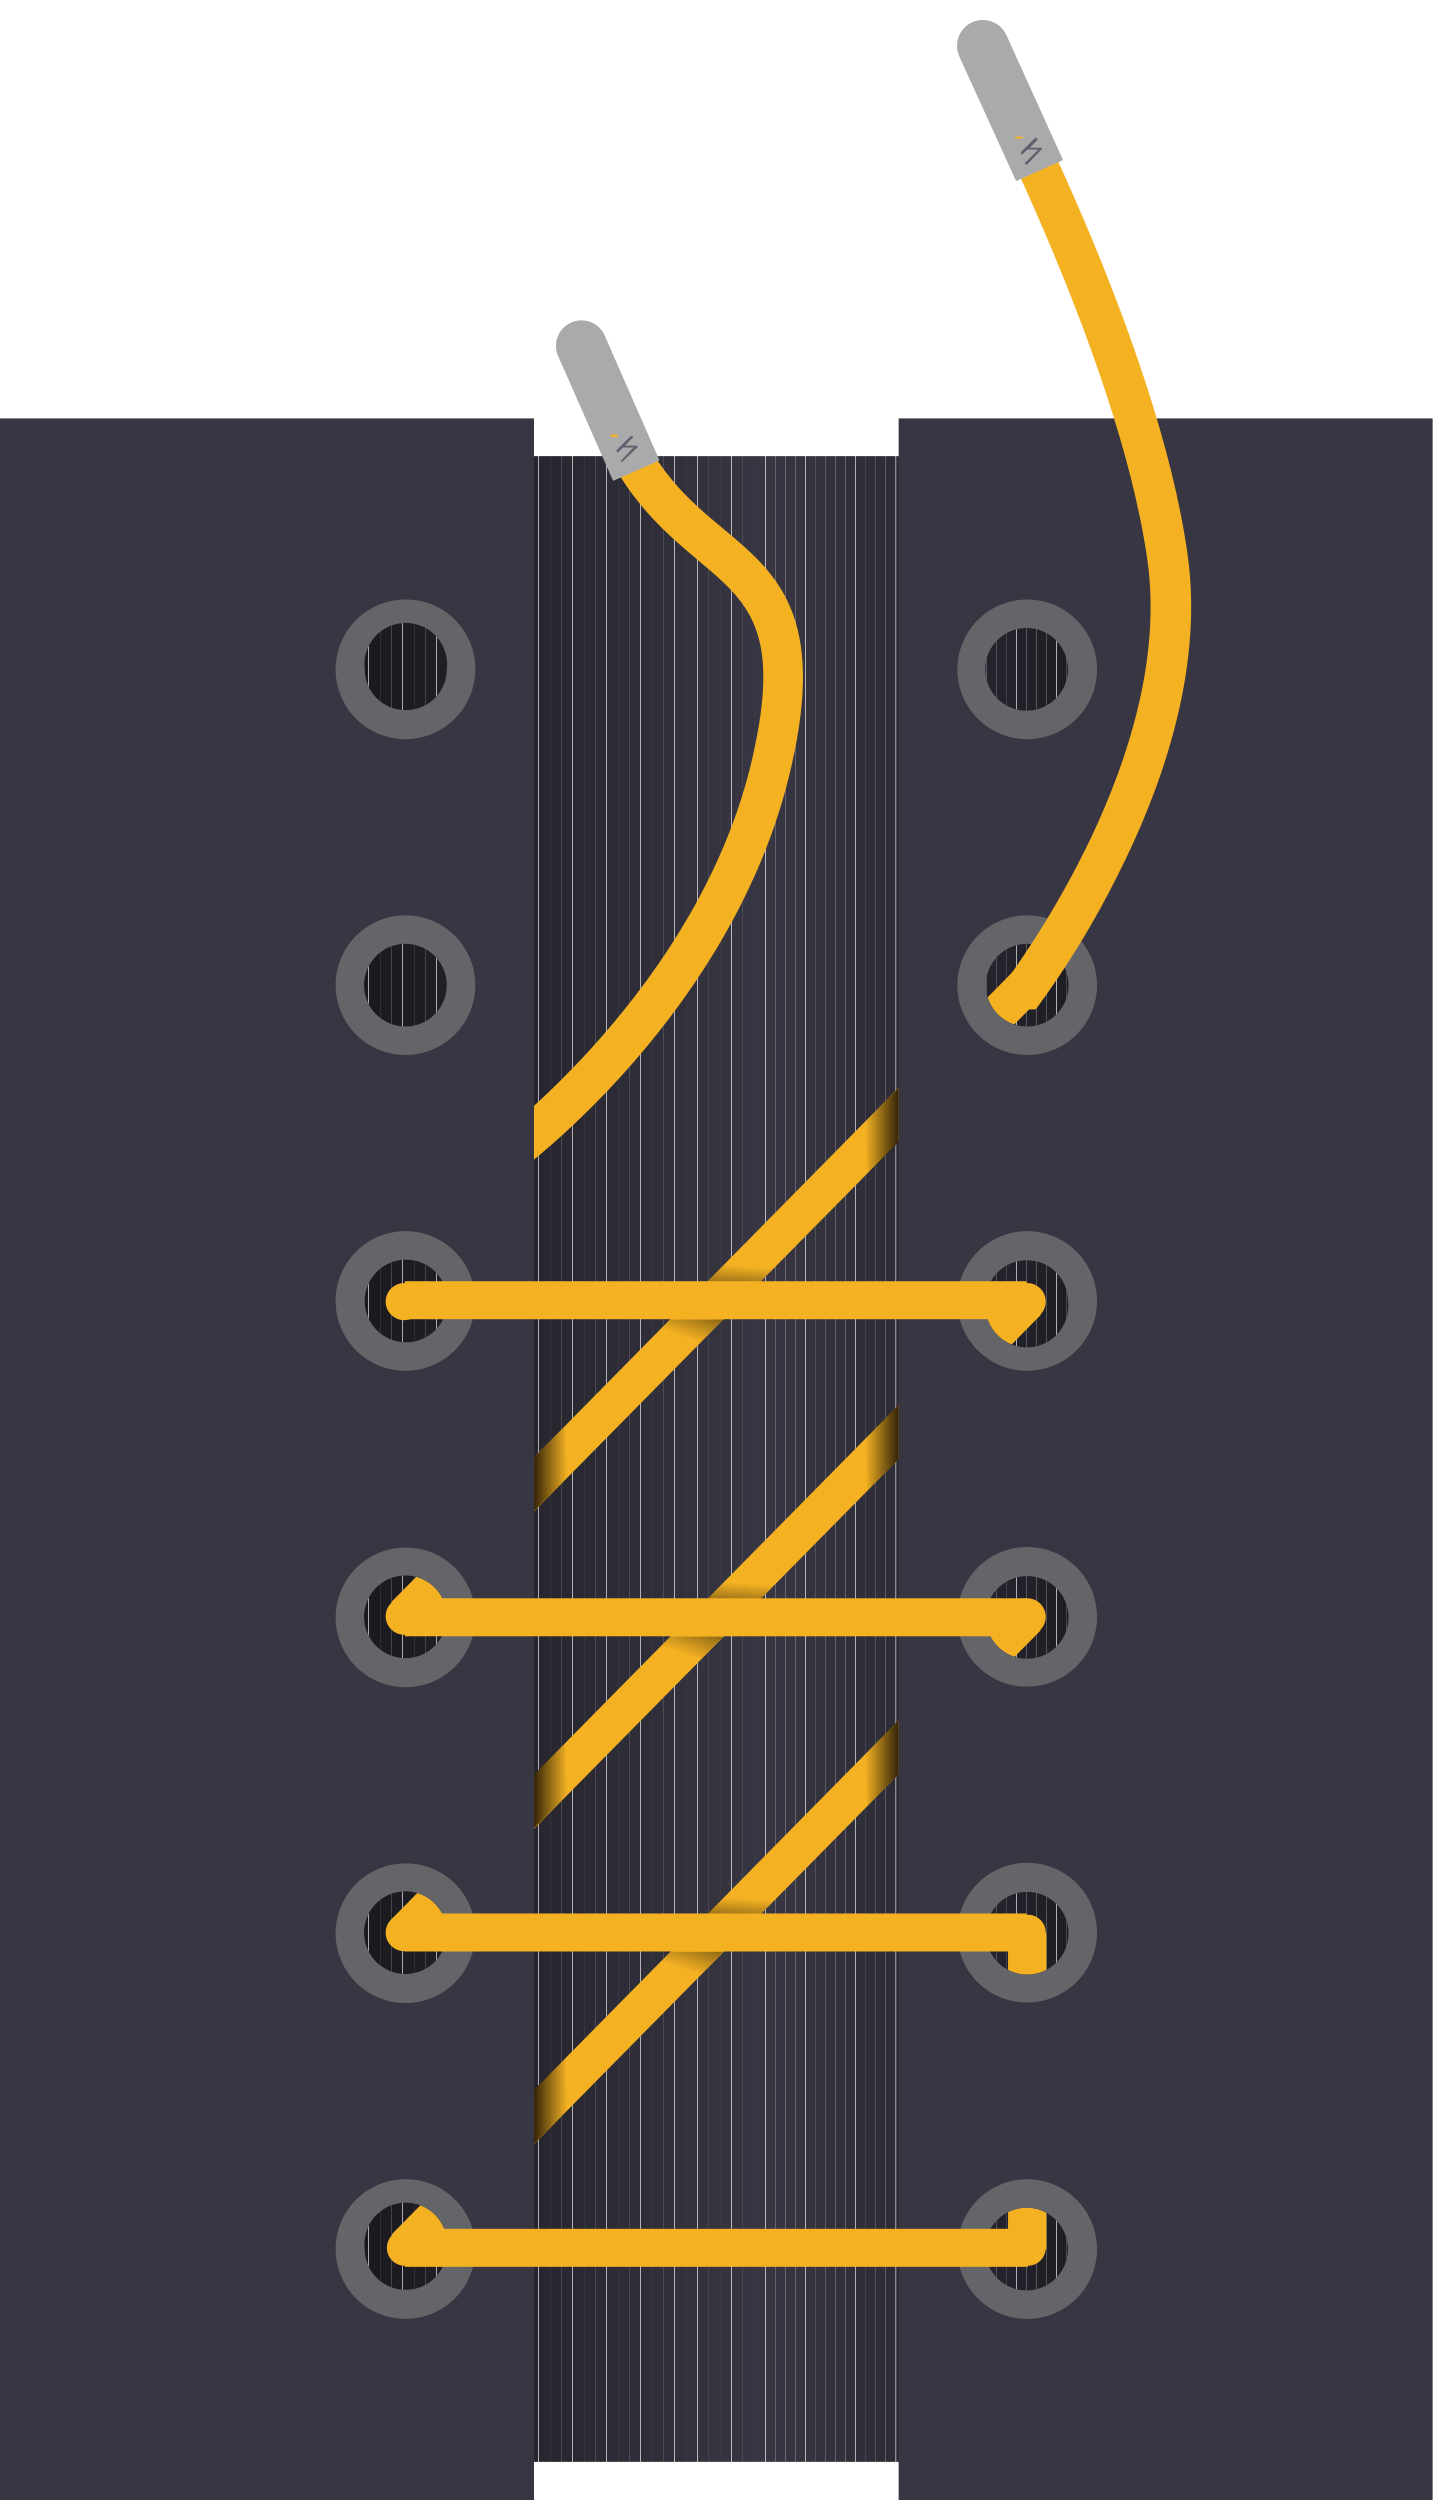
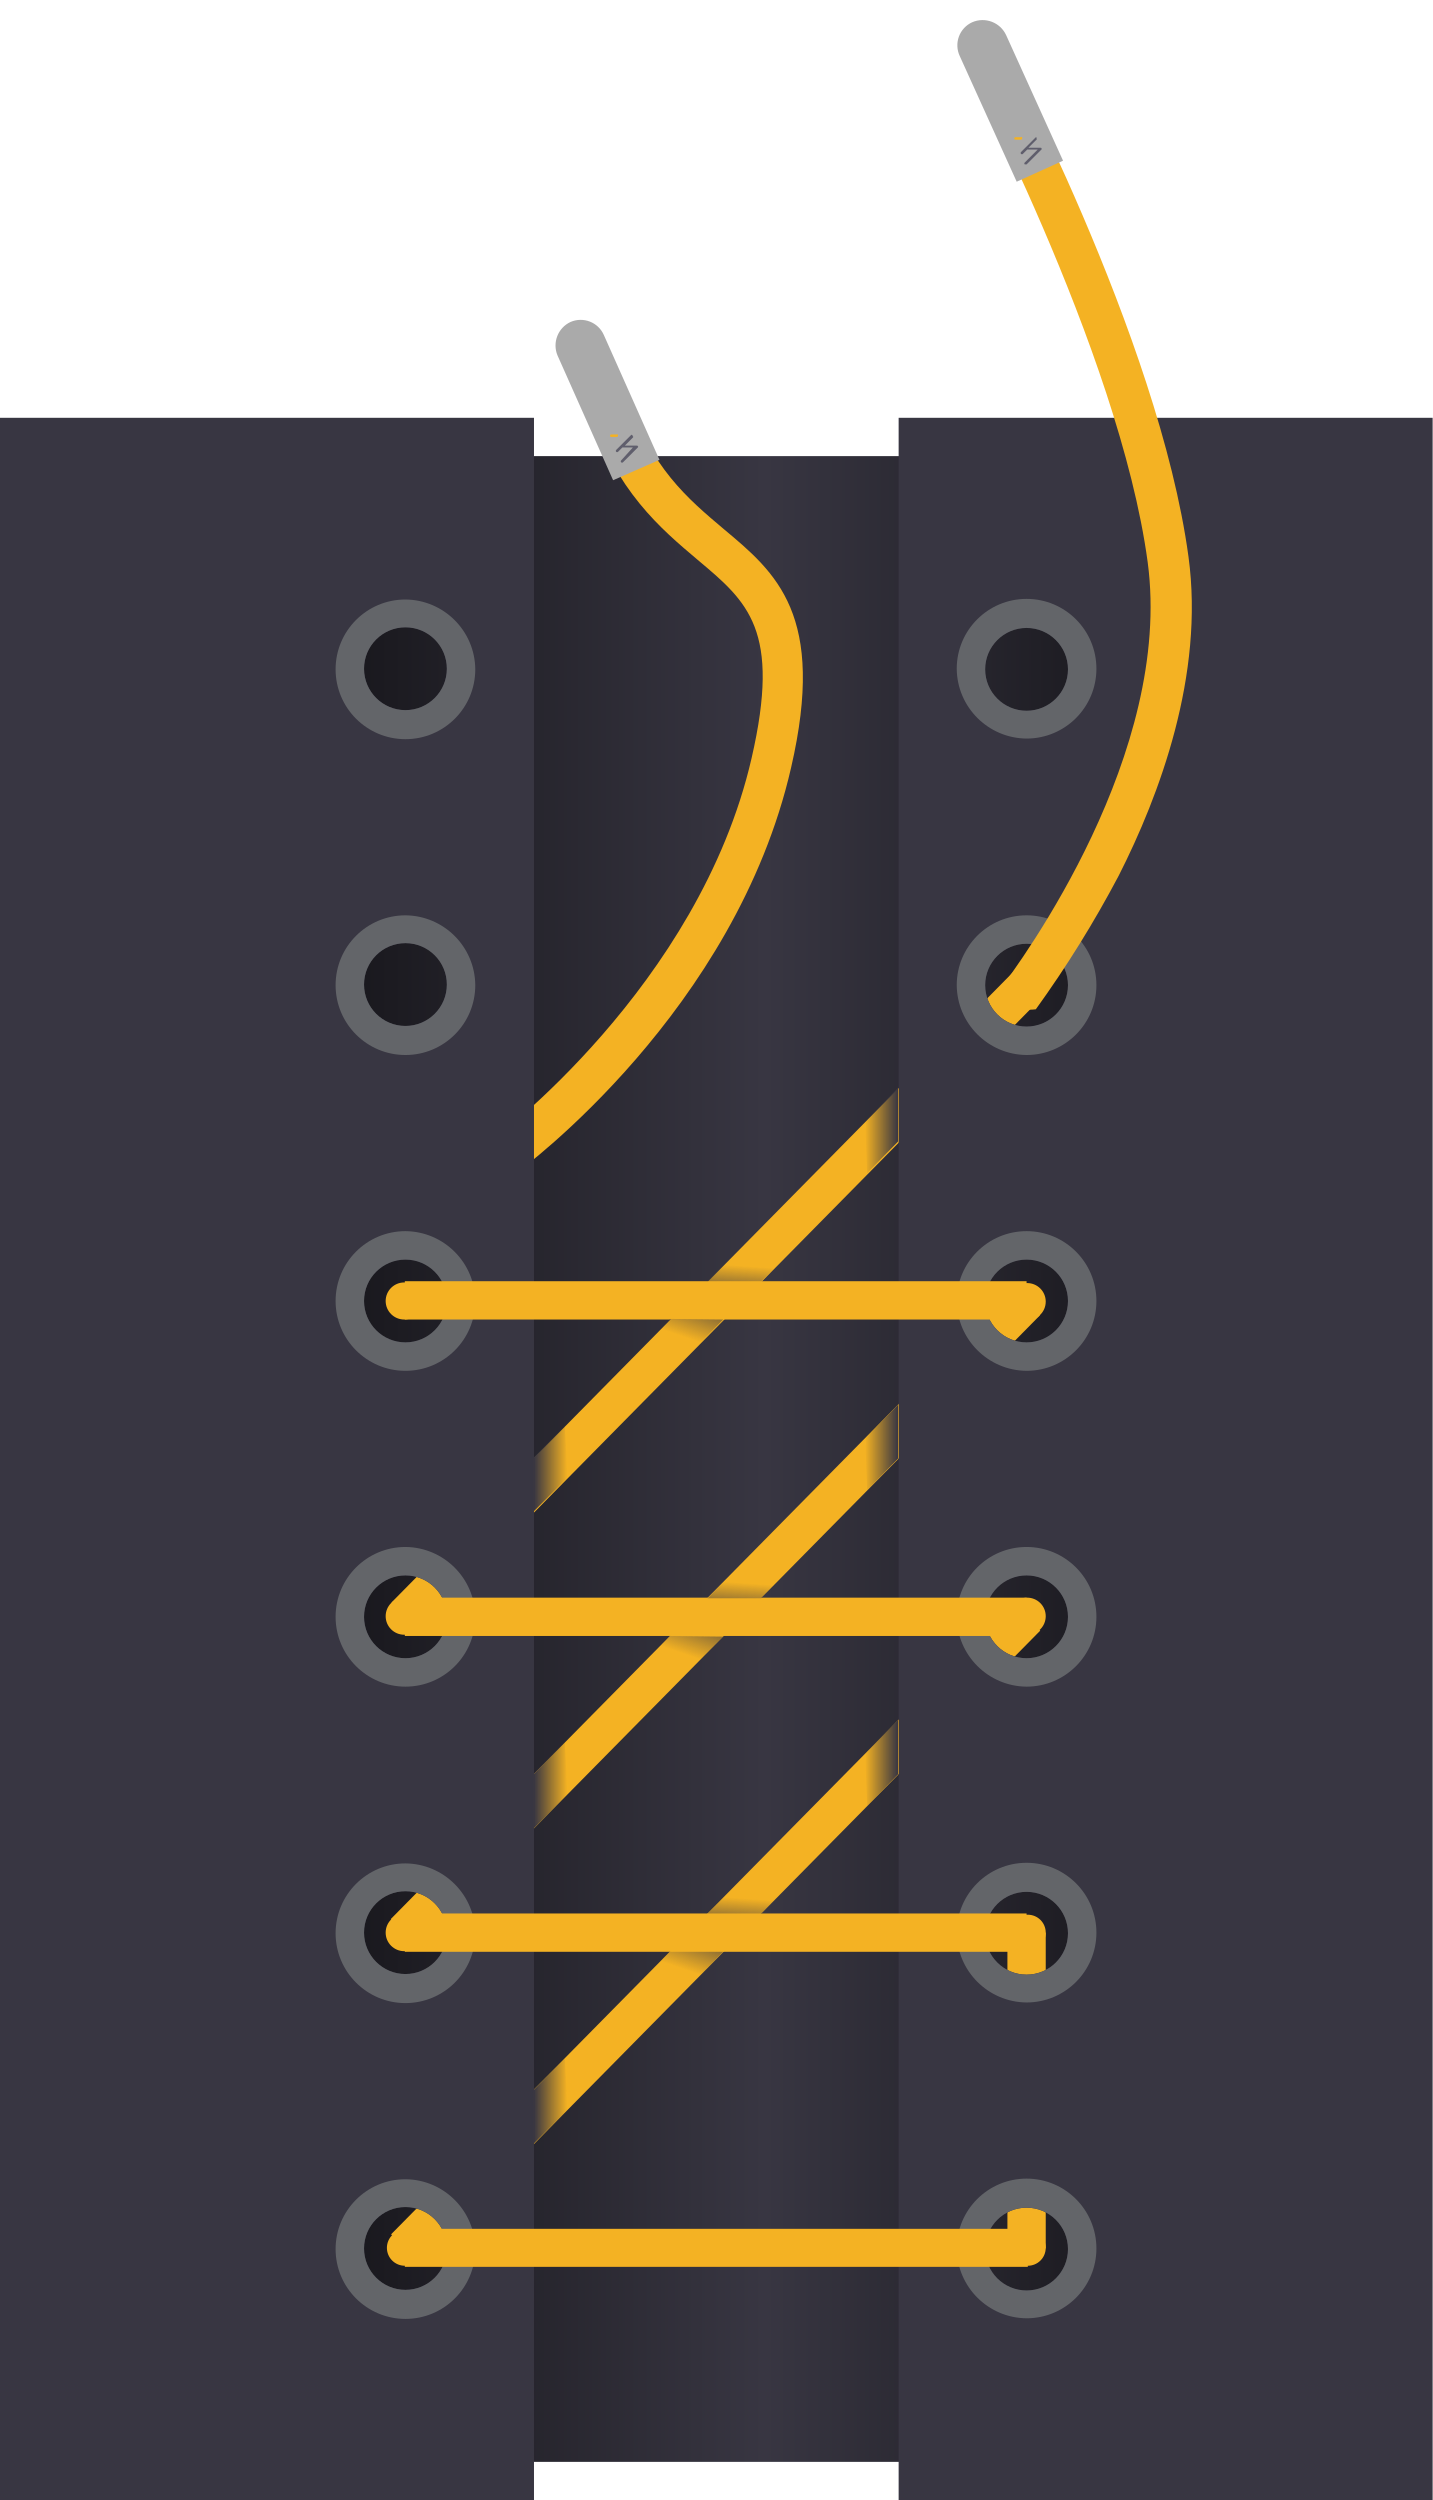
<svg xmlns="http://www.w3.org/2000/svg" xmlns:xlink="http://www.w3.org/1999/xlink" viewBox="0 0 231.8 404.5">
  <defs>
-     <clipPath id="a">
-       <rect x="6.1" y="73.8" width="219.5" height="324.53" style="fill:none" />
-     </clipPath>
-     <linearGradient id="b" x1="65.5" y1="363.72" x2="166.31" y2="363.72" gradientUnits="userSpaceOnUse">
+     <linearGradient id="a" x1="2.76" y1="236.07" x2="231.02" y2="236.07" gradientUnits="userSpaceOnUse">
+       <stop offset="0" />
+       <stop offset="0.53" stop-color="#383642" />
+       <stop offset="1" />
+     </linearGradient>
+     <linearGradient id="b" x1="65.5" y1="-873.52" x2="166.3" y2="-873.52" gradientTransform="matrix(1, 0, 0, -1, 0, -509.82)" gradientUnits="userSpaceOnUse">
      <stop offset="0" stop-color="#f4b223" />
      <stop offset="1" stop-color="#f4b223" />
    </linearGradient>
-     <linearGradient id="c" x1="86.44" y1="339.93" x2="91.8" y2="339.93" gradientUnits="userSpaceOnUse">
+     <linearGradient id="c" x1="86.42" y1="-849.72" x2="91.78" y2="-849.72" gradientTransform="matrix(1, 0, 0, -1, 0, -509.82)" gradientUnits="userSpaceOnUse">
      <stop offset="0" stop-color="#383642" />
      <stop offset="1" stop-color="#383642" stop-opacity="0" />
    </linearGradient>
-     <linearGradient id="d" x1="86.44" y1="288.9" x2="91.8" y2="288.9" xlink:href="#c" />
-     <linearGradient id="e" x1="86.44" y1="237.61" x2="91.8" y2="237.61" xlink:href="#c" />
-     <linearGradient id="f" x1="-5700.93" y1="-523.08" x2="-5695.57" y2="-523.08" gradientTransform="translate(-5555.6 -340.2) rotate(180)" xlink:href="#c" />
-     <linearGradient id="g" x1="-5700.93" y1="-574.37" x2="-5695.57" y2="-574.37" gradientTransform="translate(-5555.6 -340.2) rotate(180)" xlink:href="#c" />
-     <linearGradient id="h" x1="-5700.93" y1="-625.42" x2="-5695.57" y2="-625.42" gradientTransform="translate(-5555.6 -340.2) rotate(180)" xlink:href="#c" />
-     <linearGradient id="i" x1="113.43" y1="310.32" x2="110.57" y2="318.63" xlink:href="#c" />
-     <linearGradient id="j" x1="120.2" y1="313.52" x2="120.63" y2="307.2" xlink:href="#c" />
-     <linearGradient id="k" x1="113.43" y1="259.3" x2="110.57" y2="267.61" xlink:href="#c" />
-     <linearGradient id="l" x1="120.2" y1="262.49" x2="120.63" y2="256.17" xlink:href="#c" />
-     <linearGradient id="m" x1="113.43" y1="208.01" x2="110.57" y2="216.32" xlink:href="#c" />
-     <linearGradient id="n" x1="120.2" y1="211.2" x2="120.63" y2="204.88" xlink:href="#c" />
+     <linearGradient id="d" x1="86.42" y1="-798.67" x2="91.78" y2="-798.67" xlink:href="#c" />
+     <linearGradient id="e" x1="86.42" y1="-747.42" x2="91.78" y2="-747.42" xlink:href="#c" />
+     <linearGradient id="f" x1="-7469.54" y1="1608.1" x2="-7464.18" y2="1608.1" gradientTransform="matrix(-1, 0, 0, 1, -7324.2, -1425.2)" xlink:href="#c" />
+     <linearGradient id="g" x1="-7469.54" y1="1659.4" x2="-7464.18" y2="1659.4" gradientTransform="matrix(-1, 0, 0, 1, -7324.2, -1425.2)" xlink:href="#c" />
+     <linearGradient id="h" x1="-7469.54" y1="1710.45" x2="-7464.18" y2="1710.45" gradientTransform="matrix(-1, 0, 0, 1, -7324.2, -1425.2)" xlink:href="#c" />
+     <linearGradient id="i" x1="113.43" y1="-820.12" x2="110.57" y2="-828.43" xlink:href="#c" />
+     <linearGradient id="j" x1="120.21" y1="-823.31" x2="120.64" y2="-817" xlink:href="#c" />
+     <linearGradient id="k" x1="113.42" y1="-769.09" x2="110.56" y2="-777.4" xlink:href="#c" />
+     <linearGradient id="l" x1="120.21" y1="-772.29" x2="120.64" y2="-765.97" xlink:href="#c" />
+     <linearGradient id="m" x1="113.43" y1="-717.81" x2="110.57" y2="-726.12" xlink:href="#c" />
+     <linearGradient id="n" x1="120.21" y1="-721" x2="120.64" y2="-714.68" xlink:href="#c" />
  </defs>
-   <g style="isolation:isolate">
-     <g style="clip-path:url(#a)">
-       <rect x="6.1" y="73.8" width="0.4" height="324.53" style="fill:#010101" />
-       <rect x="6.5" y="73.8" width="1.8" height="324.53" style="fill:#020202" />
-       <rect x="8.3" y="73.8" width="1.8" height="324.53" style="fill:#030203" />
-       <rect x="10.2" y="73.8" width="1.8" height="324.53" style="fill:#030304" />
-       <rect x="12" y="73.8" width="1.8" height="324.53" style="fill:#040405" />
-       <rect x="13.8" y="73.8" width="1.8" height="324.53" style="fill:#050506" />
-       <rect x="15.7" y="73.8" width="1.8" height="324.53" style="fill:#060607" />
-       <rect x="17.5" y="73.8" width="1.8" height="324.53" style="fill:#070708" />
-       <rect x="19.3" y="73.8" width="1.8" height="324.53" style="fill:#080709" />
-       <rect x="21.2" y="73.8" width="1.8" height="324.53" style="fill:#09080a" />
-       <rect x="23" y="73.8" width="1.8" height="324.53" style="fill:#09090b" />
-       <rect x="24.8" y="73.8" width="1.8" height="324.53" style="fill:#0a0a0c" />
-       <rect x="26.7" y="73.8" width="1.8" height="324.53" style="fill:#0b0b0d" />
-       <rect x="28.5" y="73.8" width="1.8" height="324.53" style="fill:#0c0c0e" />
-       <rect x="30.3" y="73.8" width="1.8" height="324.53" style="fill:#0d0c0f" />
-       <rect x="32.2" y="73.8" width="1.8" height="324.53" style="fill:#0e0d10" />
-       <rect x="34" y="73.8" width="1.8" height="324.53" style="fill:#0f0e11" />
-       <rect x="35.8" y="73.8" width="1.8" height="324.53" style="fill:#100f12" />
-       <rect x="37.7" y="73.8" width="1.8" height="324.53" style="fill:#101013" />
-       <rect x="39.5" y="73.8" width="1.8" height="324.53" style="fill:#111114" />
-       <rect x="41.3" y="73.8" width="1.8" height="324.53" style="fill:#121115" />
-       <rect x="43.2" y="73.8" width="1.8" height="324.53" style="fill:#131216" />
-       <rect x="45" y="73.8" width="1.8" height="324.53" style="fill:#141317" />
-       <rect x="46.8" y="73.8" width="1.8" height="324.53" style="fill:#151418" />
-       <rect x="48.7" y="73.8" width="1.8" height="324.53" style="fill:#161519" />
-       <rect x="50.5" y="73.8" width="1.8" height="324.53" style="fill:#16161a" />
-       <rect x="52.3" y="73.8" width="1.8" height="324.53" style="fill:#17161b" />
-       <rect x="54.2" y="73.8" width="1.8" height="324.53" style="fill:#18171c" />
-       <rect x="56" y="73.8" width="1.8" height="324.53" style="fill:#19181d" />
-       <rect x="57.8" y="73.8" width="1.8" height="324.53" style="fill:#1a191e" />
-       <rect x="59.7" y="73.8" width="1.8" height="324.53" style="fill:#1b1a1f" />
-       <rect x="61.5" y="73.8" width="1.8" height="324.53" style="fill:#1c1b20" />
-       <rect x="63.3" y="73.8" width="1.8" height="324.53" style="fill:#1c1b22" />
-       <rect x="65.2" y="73.8" width="1.8" height="324.53" style="fill:#1d1c23" />
-       <rect x="67" y="73.8" width="1.8" height="324.53" style="fill:#1e1d24" />
-       <rect x="68.8" y="73.8" width="1.8" height="324.53" style="fill:#1f1e25" />
-       <rect x="70.7" y="73.8" width="1.8" height="324.53" style="fill:#201f26" />
-       <rect x="72.5" y="73.8" width="1.8" height="324.53" style="fill:#212027" />
-       <rect x="74.3" y="73.8" width="1.8" height="324.53" style="fill:#222028" />
-       <rect x="76.2" y="73.8" width="1.8" height="324.53" style="fill:#222129" />
-       <rect x="78" y="73.8" width="1.8" height="324.53" style="fill:#23222a" />
-       <rect x="79.8" y="73.8" width="1.8" height="324.53" style="fill:#24232b" />
-       <rect x="81.7" y="73.8" width="1.8" height="324.53" style="fill:#25242c" />
-       <rect x="83.5" y="73.8" width="1.8" height="324.53" style="fill:#26252d" />
-       <rect x="85.3" y="73.8" width="1.8" height="324.53" style="fill:#27252e" />
-       <rect x="87.2" y="73.8" width="1.8" height="324.53" style="fill:#28262f" />
-       <rect x="89" y="73.8" width="1.8" height="324.53" style="fill:#282730" />
-       <rect x="90.8" y="73.8" width="1.8" height="324.53" style="fill:#292831" />
-       <rect x="92.7" y="73.8" width="1.8" height="324.53" style="fill:#2a2932" />
-       <rect x="94.5" y="73.8" width="1.8" height="324.53" style="fill:#2b2a33" />
-       <rect x="96.3" y="73.8" width="1.8" height="324.53" style="fill:#2c2a34" />
-       <rect x="98.2" y="73.8" width="1.8" height="324.53" style="fill:#2d2b35" />
-       <rect x="100" y="73.8" width="1.8" height="324.53" style="fill:#2e2c36" />
-       <rect x="101.8" y="73.8" width="1.8" height="324.53" style="fill:#2f2d37" />
-       <rect x="103.7" y="73.8" width="1.8" height="324.53" style="fill:#2f2e38" />
-       <rect x="105.5" y="73.8" width="1.8" height="324.53" style="fill:#302f39" />
-       <rect x="107.3" y="73.8" width="1.8" height="324.53" style="fill:#312f3a" />
-       <rect x="109.2" y="73.8" width="1.8" height="324.53" style="fill:#32303b" />
-       <rect x="111" y="73.8" width="1.8" height="324.53" style="fill:#33313c" />
-       <rect x="112.9" y="73.8" width="1.8" height="324.53" style="fill:#34323d" />
-       <rect x="114.7" y="73.8" width="1.8" height="324.53" style="fill:#35333e" />
-       <rect x="116.5" y="73.8" width="1.8" height="324.53" style="fill:#35343f" />
-       <rect x="118.4" y="73.8" width="1.8" height="324.53" style="fill:#363440" />
-       <rect x="120.2" y="73.8" width="1.8" height="324.53" style="fill:#373541" />
-       <rect x="122" y="73.8" width="1.8" height="324.53" style="fill:#383642" />
-       <rect x="123.9" y="73.8" width="1.6" height="324.53" style="fill:#383642" />
-       <rect x="125.5" y="73.8" width="1.6" height="324.53" style="fill:#373541" />
-       <rect x="127.1" y="73.8" width="1.6" height="324.53" style="fill:#363440" />
-       <rect x="128.7" y="73.8" width="1.6" height="324.53" style="fill:#35343f" />
-       <rect x="130.4" y="73.8" width="1.6" height="324.53" style="fill:#35333e" />
-       <rect x="132" y="73.8" width="1.6" height="324.53" style="fill:#34323d" />
-       <rect x="133.6" y="73.8" width="1.6" height="324.53" style="fill:#33313c" />
-       <rect x="135.2" y="73.8" width="1.6" height="324.53" style="fill:#32303b" />
-       <rect x="136.8" y="73.8" width="1.6" height="324.53" style="fill:#312f3a" />
-       <rect x="138.5" y="73.8" width="1.6" height="324.53" style="fill:#302f39" />
-       <rect x="140.1" y="73.8" width="1.6" height="324.53" style="fill:#2f2e38" />
-       <rect x="141.7" y="73.8" width="1.6" height="324.53" style="fill:#2f2d37" />
-       <rect x="143.3" y="73.8" width="1.6" height="324.53" style="fill:#2e2c36" />
-       <rect x="145" y="73.8" width="1.6" height="324.53" style="fill:#2d2b35" />
-       <rect x="146.6" y="73.8" width="1.6" height="324.53" style="fill:#2c2a34" />
-       <rect x="148.2" y="73.8" width="1.6" height="324.53" style="fill:#2b2a33" />
-       <rect x="149.8" y="73.8" width="1.6" height="324.53" style="fill:#2a2932" />
-       <rect x="151.5" y="73.8" width="1.6" height="324.53" style="fill:#292831" />
-       <rect x="153.1" y="73.8" width="1.6" height="324.53" style="fill:#282730" />
-       <rect x="154.7" y="73.8" width="1.6" height="324.53" style="fill:#28262f" />
-       <rect x="156.3" y="73.8" width="1.6" height="324.53" style="fill:#27252e" />
-       <rect x="158" y="73.8" width="1.6" height="324.53" style="fill:#26252d" />
-       <rect x="159.6" y="73.8" width="1.6" height="324.53" style="fill:#25242c" />
-       <rect x="161.2" y="73.8" width="1.6" height="324.53" style="fill:#24232b" />
-       <rect x="162.8" y="73.8" width="1.6" height="324.53" style="fill:#23222a" />
-       <rect x="164.5" y="73.8" width="1.6" height="324.53" style="fill:#222129" />
-       <rect x="166.1" y="73.8" width="1.6" height="324.53" style="fill:#222028" />
-       <rect x="167.7" y="73.8" width="1.6" height="324.53" style="fill:#212027" />
-       <rect x="169.3" y="73.8" width="1.6" height="324.53" style="fill:#201f26" />
-       <rect x="171" y="73.8" width="1.6" height="324.53" style="fill:#1f1e25" />
-       <rect x="172.6" y="73.8" width="1.6" height="324.53" style="fill:#1e1d24" />
-       <rect x="174.2" y="73.8" width="1.6" height="324.53" style="fill:#1d1c23" />
-       <rect x="175.8" y="73.8" width="1.6" height="324.53" style="fill:#1c1b22" />
-       <rect x="177.5" y="73.8" width="1.6" height="324.53" style="fill:#1c1b20" />
-       <rect x="179.1" y="73.8" width="1.6" height="324.53" style="fill:#1b1a1f" />
-       <rect x="180.7" y="73.8" width="1.6" height="324.53" style="fill:#1a191e" />
-       <rect x="182.3" y="73.8" width="1.6" height="324.53" style="fill:#19181d" />
-       <rect x="184" y="73.8" width="1.6" height="324.53" style="fill:#18171c" />
-       <rect x="185.6" y="73.8" width="1.6" height="324.53" style="fill:#17161b" />
-       <rect x="187.2" y="73.8" width="1.6" height="324.53" style="fill:#16161a" />
-       <rect x="188.8" y="73.8" width="1.6" height="324.53" style="fill:#161519" />
-       <rect x="190.5" y="73.8" width="1.6" height="324.53" style="fill:#151418" />
-       <rect x="192.1" y="73.8" width="1.6" height="324.53" style="fill:#141317" />
-       <rect x="193.7" y="73.8" width="1.6" height="324.53" style="fill:#131216" />
-       <rect x="195.3" y="73.8" width="1.6" height="324.53" style="fill:#121115" />
-       <rect x="197" y="73.8" width="1.6" height="324.53" style="fill:#111114" />
-       <rect x="198.6" y="73.8" width="1.6" height="324.53" style="fill:#101013" />
-       <rect x="200.2" y="73.8" width="1.6" height="324.53" style="fill:#100f12" />
-       <rect x="201.8" y="73.8" width="1.6" height="324.53" style="fill:#0f0e11" />
-       <rect x="203.5" y="73.8" width="1.6" height="324.53" style="fill:#0e0d10" />
-       <rect x="205.1" y="73.8" width="1.6" height="324.53" style="fill:#0d0c0f" />
-       <rect x="206.7" y="73.8" width="1.6" height="324.53" style="fill:#0c0c0e" />
-       <rect x="208.3" y="73.8" width="1.6" height="324.53" style="fill:#0b0b0d" />
-       <rect x="210" y="73.8" width="1.6" height="324.53" style="fill:#0a0a0c" />
-       <rect x="211.6" y="73.8" width="1.6" height="324.53" style="fill:#09090b" />
-       <rect x="213.2" y="73.8" width="1.6" height="324.53" style="fill:#09080a" />
-       <rect x="214.8" y="73.8" width="1.6" height="324.53" style="fill:#080709" />
-       <rect x="216.5" y="73.8" width="1.6" height="324.53" style="fill:#070708" />
-       <rect x="218.1" y="73.8" width="1.6" height="324.53" style="fill:#060607" />
-       <rect x="219.7" y="73.8" width="1.6" height="324.53" style="fill:#050506" />
-       <rect x="221.3" y="73.8" width="1.6" height="324.53" style="fill:#040405" />
-       <rect x="222.9" y="73.8" width="1.6" height="324.53" style="fill:#030304" />
-       <rect x="224.6" y="73.8" width="1" height="324.53" style="fill:#030203" />
-     </g>
-     <path d="M83.5,189.9l-3.9-5.2c.3-.3,33.6-25,42.1-61.9,4.8-20.8-.6-25.3-8.7-32.1-5.9-5-13.3-11.1-17.8-24.7l6.2-2c3.9,11.8,9.9,16.8,15.8,21.7,8.5,7.1,16.5,13.9,10.8,38.5C119,163.5,84.9,188.9,83.5,189.9Z" style="fill:#f4b223" />
-     <path d="M92.4,52.2a4.1,4.1,0,0,1,5.4,2l8.9,20.3-7.5,3.3L90.3,57.6A4.1,4.1,0,0,1,92.4,52.2Z" style="fill:#aaa" />
-     <rect x="44.2" y="207.3" width="143.3" height="6.15" transform="translate(-115.3 145.1) rotate(-45.4)" style="fill:#f4b223" />
-     <rect x="44.2" y="309.6" width="143.3" height="6.15" transform="translate(-188.1 175.6) rotate(-45.4)" style="fill:#f4b223" />
-     <rect x="44.2" y="258.6" width="143.3" height="6.15" transform="translate(-151.8 160.4) rotate(-45.4)" style="fill:#f4b223" />
-     <rect x="163.1" y="312.8" width="6.2" height="51.12" style="fill:#f4b223" />
-     <path d="M0,67.7V404.5H86.4V67.7ZM65.7,370.5a6.6,6.6,0,0,1-6.7-6.6,6.7,6.7,0,1,1,13.3,0A6.6,6.6,0,0,1,65.7,370.5Zm0-51.1a6.7,6.7,0,1,1,6.6-6.6A6.7,6.7,0,0,1,65.7,319.4Zm0-51.1a6.7,6.7,0,1,1,6.6-6.7A6.7,6.7,0,0,1,65.7,268.3Zm0-51.1a6.7,6.7,0,0,1-6.7-6.7,6.7,6.7,0,1,1,6.7,6.7Zm0-51.1a6.7,6.7,0,1,1,6.6-6.7A6.7,6.7,0,0,1,65.7,166.1Zm0-51.2a6.6,6.6,0,0,1-6.7-6.6,6.7,6.7,0,1,1,13.3,0A6.6,6.6,0,0,1,65.7,114.9Z" style="fill:#383642" />
-     <path d="M65.7,352.6a11.3,11.3,0,1,0,11.2,11.3A11.2,11.2,0,0,0,65.7,352.6Zm0,17.9a6.6,6.6,0,0,1-6.7-6.6,6.7,6.7,0,1,1,13.3,0A6.6,6.6,0,0,1,65.7,370.5Z" style="fill:#636569" />
-     <path d="M65.7,301.5a11.3,11.3,0,1,0,11.2,11.3A11.2,11.2,0,0,0,65.7,301.5Zm0,17.9a6.7,6.7,0,1,1,6.6-6.6A6.7,6.7,0,0,1,65.7,319.4Z" style="fill:#636569" />
-     <path d="M65.7,250.4a11.3,11.3,0,1,0,11.2,11.2A11.2,11.2,0,0,0,65.7,250.4Zm0,17.9a6.7,6.7,0,1,1,6.6-6.7A6.7,6.7,0,0,1,65.7,268.3Z" style="fill:#636569" />
-     <path d="M65.7,199.2a11.3,11.3,0,1,0,11.2,11.3A11.3,11.3,0,0,0,65.7,199.2Zm0,18a6.7,6.7,0,0,1-6.7-6.7,6.7,6.7,0,1,1,6.7,6.7Z" style="fill:#636569" />
-     <path d="M65.7,148.1a11.3,11.3,0,1,0,11.2,11.3A11.3,11.3,0,0,0,65.7,148.1Zm0,18a6.7,6.7,0,1,1,6.6-6.7A6.7,6.7,0,0,1,65.7,166.1Z" style="fill:#636569" />
-     <path d="M65.7,97a11.3,11.3,0,1,0,11.2,11.3A11.2,11.2,0,0,0,65.7,97Zm0,17.9a6.6,6.6,0,0,1-6.7-6.6,6.7,6.7,0,1,1,13.3,0A6.6,6.6,0,0,1,65.7,114.9Z" style="fill:#636569" />
-     <path d="M231.8,404.5V67.7H145.4V404.5ZM166.1,101.6a6.7,6.7,0,0,1,6.7,6.7,6.7,6.7,0,1,1-6.7-6.7Zm0,51.1a6.7,6.7,0,1,1-6.6,6.7A6.7,6.7,0,0,1,166.1,152.7Zm0,51.2a6.6,6.6,0,0,1,6.7,6.6,6.7,6.7,0,1,1-13.3,0A6.6,6.6,0,0,1,166.1,203.9Zm0,51.1a6.7,6.7,0,1,1-6.6,6.6A6.7,6.7,0,0,1,166.1,255Zm0,51.1a6.7,6.7,0,1,1-6.6,6.7A6.7,6.7,0,0,1,166.1,306.1Zm0,51.1a6.7,6.7,0,0,1,6.7,6.7,6.7,6.7,0,1,1-6.7-6.7Z" style="fill:#383642" />
-     <path d="M166.1,119.6a11.3,11.3,0,1,0-11.2-11.3A11.3,11.3,0,0,0,166.1,119.6Zm0-18a6.7,6.7,0,0,1,6.7,6.7,6.7,6.7,0,1,1-6.7-6.7Z" style="fill:#636569" />
-     <path d="M166.1,170.7a11.3,11.3,0,1,0-11.2-11.3A11.3,11.3,0,0,0,166.1,170.7Zm0-18a6.7,6.7,0,1,1-6.6,6.7A6.7,6.7,0,0,1,166.1,152.7Z" style="fill:#636569" />
-     <path d="M166.1,221.8a11.3,11.3,0,1,0-11.2-11.3A11.3,11.3,0,0,0,166.1,221.8Zm0-17.9a6.6,6.6,0,0,1,6.7,6.6,6.7,6.7,0,1,1-13.3,0A6.6,6.6,0,0,1,166.1,203.9Z" style="fill:#636569" />
-     <path d="M166.1,272.9a11.3,11.3,0,1,0-11.2-11.3A11.2,11.2,0,0,0,166.1,272.9Zm0-17.9a6.7,6.7,0,1,1-6.6,6.6A6.7,6.7,0,0,1,166.1,255Z" style="fill:#636569" />
-     <path d="M166.1,324a11.3,11.3,0,1,0-11.2-11.2A11.2,11.2,0,0,0,166.1,324Zm0-17.9a6.7,6.7,0,1,1-6.6,6.7A6.7,6.7,0,0,1,166.1,306.1Z" style="fill:#636569" />
-     <path d="M166.1,375.2a11.3,11.3,0,1,0-11.2-11.3A11.3,11.3,0,0,0,166.1,375.2Zm0-18a6.7,6.7,0,0,1,6.7,6.7,6.7,6.7,0,1,1-6.7-6.7Z" style="fill:#636569" />
-     <circle cx="166.3" cy="363.7" r="2.9" style="fill:#f4b223" />
-     <circle cx="166.3" cy="312.7" r="2.9" style="fill:#f4b223" />
-     <circle cx="166.2" cy="261.6" r="3" style="fill:#f4b223" />
-     <circle cx="65.5" cy="363.7" r="2.9" style="fill:#f4b223" />
-     <circle cx="65.4" cy="312.7" r="3" style="fill:#f4b223" />
-     <circle cx="65.4" cy="261.5" r="3" style="fill:#f4b223" />
-     <circle cx="166.2" cy="210.6" r="3" style="fill:#f4b223" />
-     <circle cx="65.4" cy="210.6" r="3" style="fill:#f4b223" />
-     <circle cx="166.2" cy="159.3" r="3" style="fill:#f4b223" />
-     <rect x="65.5" y="309.6" width="100.6" height="6.15" style="fill:#f4b223" />
-     <rect x="65.5" y="258.6" width="100.6" height="6.15" style="fill:#f4b223" />
-     <rect x="65.5" y="207.3" width="100.6" height="6.15" style="fill:#f4b223" />
-     <line x1="65.5" y1="363.7" x2="166.3" y2="363.7" style="fill:none;stroke-miterlimit:10;stroke-width:6.152px;stroke:url(#b)" />
-     <polygon points="86.4 338.1 86.4 346.9 91.8 341.4 91.4 333 86.4 338.1" style="mix-blend-mode:multiply;fill:url(#c)" />
-     <polygon points="86.4 287.1 86.4 295.8 91.8 290.4 91.4 282 86.4 287.1" style="mix-blend-mode:multiply;fill:url(#d)" />
-     <polygon points="86.4 235.8 86.4 244.5 91.8 239.1 91.4 230.7 86.4 235.8" style="mix-blend-mode:multiply;fill:url(#e)" />
-     <polygon points="145.4 184.8 145.4 176 140 181.4 140.4 189.9 145.4 184.8" style="mix-blend-mode:multiply;fill:url(#f)" />
-     <polygon points="145.4 236.1 145.4 227.3 140 232.7 140.4 241.1 145.4 236.1" style="mix-blend-mode:multiply;fill:url(#g)" />
-     <polygon points="145.4 287.1 145.4 278.3 140 283.8 140.4 292.2 145.4 287.1" style="mix-blend-mode:multiply;fill:url(#h)" />
-     <polygon points="104.8 319.5 108.4 315.8 117 315.8 112.4 320.5 104.8 319.5" style="mix-blend-mode:multiply;fill:url(#i)" />
-     <polygon points="114.5 309.6 118 306 126.7 306 123.2 309.6 114.5 309.6" style="mix-blend-mode:multiply;fill:url(#j)" />
-     <polygon points="104.8 268.5 108.4 264.8 117 264.8 112.4 269.5 104.8 268.5" style="mix-blend-mode:multiply;fill:url(#k)" />
-     <polygon points="114.5 258.6 118 255 126.7 255 123.2 258.6 114.5 258.6" style="mix-blend-mode:multiply;fill:url(#l)" />
-     <polygon points="104.8 217.2 108.4 213.5 117 213.5 112.4 218.2 104.8 217.2" style="mix-blend-mode:multiply;fill:url(#m)" />
-     <polygon points="114.5 207.3 118 203.7 126.7 203.7 123.2 207.3 114.5 207.3" style="mix-blend-mode:multiply;fill:url(#n)" />
-     <path d="M167.6,163.3a8.1,8.1,0,0,1-2.2-.1,6.6,6.6,0,0,1-4-2.6c4.2-5.6,28.4-38.8,24.3-69.6C181,56.7,155.2,8.3,154.9,7.8l5.8-3.1c1.1,2,26.7,49.9,31.5,85.4,2.6,19.1-4.8,38.6-11.4,51.6A147.2,147.2,0,0,1,167.6,163.3Z" style="fill:#f4b223" />
-     <path d="M157.3,3.6a4.2,4.2,0,0,1,5.5,2L172,25.9l-7.6,3.4L155.2,9.1A4.2,4.2,0,0,1,157.3,3.6Z" style="fill:#aaa" />
-     <path d="M102.2,70.4l-2.4,2.4a.2.2,0,0,0,.3.3l.7-.7h1.7l-2,2.1c-.1,0-.1.2,0,.2h.2l2.4-2.3c.1-.1.1-.2,0-.2h0c0-.1,0-.1-.1-.1h-1.9l1.3-1.3v-.2h-.3Z" style="fill:#5f5e6c" />
-     <path d="M100,70.5h0a.2.2,0,0,1-.2.2h-.9c-.1,0-.1-.1-.1-.2l.2-.2h.9Z" style="fill:#f4b223" />
-     <path d="M167.6,22.2l-2.4,2.4v.3a.2.2,0,0,0,.3,0l.7-.7H168l-2.1,2.1a.2.2,0,0,0,0,.3h.3l2.3-2.4c.1-.1.1-.1.1-.2h0c0-.1-.1-.1-.2-.1h-1.8l1.3-1.3v-.2h-.3Z" style="fill:#5f5e6c" />
-     <path d="M165.5,22.3h0c0,.1-.1.1-.2.1h-.9l-.2-.2c0-.1.1-.1.2-.1h1.1Z" style="fill:#f4b223" />
-   </g>
+   <rect x="6" y="73.8" width="219.5" height="324.53" style="fill:url(#a)" />
+   <path d="M83.4,189.9l-3.9-5.3c.3-.2,33.6-25,42.1-61.9,4.8-20.8-.6-25.3-8.7-32.1-5.9-5-13.3-11.1-17.7-24.7l6.2-2c3.9,11.8,9.9,16.8,15.7,21.7,8.5,7.1,16.6,13.9,10.9,38.6C119,163.5,84.9,188.8,83.4,189.9Z" style="fill:#f4b223" />
+   <path d="M92.3,52.1a4.1,4.1,0,0,1,5.4,2.1l9,20.2-7.5,3.3-9-20.2A4.2,4.2,0,0,1,92.3,52.1Z" style="fill:#aaa" />
+   <rect x="44.2" y="207.3" width="143.3" height="6.2" transform="translate(-115.3 145.2) rotate(-45.4)" style="fill:#f4b223" />
+   <rect x="44.2" y="309.6" width="143.3" height="6.2" transform="translate(-188.2 175.6) rotate(-45.4)" style="fill:#f4b223" />
+   <rect x="44.1" y="258.5" width="143.3" height="6.2" transform="translate(-151.8 160.4) rotate(-45.4)" style="fill:#f4b223" />
+   <rect x="163" y="312.7" width="6.2" height="51.1" style="fill:#f4b223" />
+   <path d="M0,67.6V404.5H86.4V67.6ZM65.6,370.5a6.7,6.7,0,1,1,6.7-6.7A6.7,6.7,0,0,1,65.6,370.5Zm0-51.1a6.7,6.7,0,1,1,6.7-6.7A6.7,6.7,0,0,1,65.6,319.4Zm0-51.1a6.7,6.7,0,1,1,6.7-6.7A6.7,6.7,0,0,1,65.6,268.3Zm0-51.1a6.7,6.7,0,1,1,6.7-6.7A6.7,6.7,0,0,1,65.6,217.2Zm0-51.2a6.7,6.7,0,1,1,6.7-6.7A6.7,6.7,0,0,1,65.6,166Zm0-51.1a6.7,6.7,0,1,1,6.7-6.7A6.7,6.7,0,0,1,65.6,114.9Z" style="fill:#383642" />
+   <path d="M65.6,352.6a11.3,11.3,0,1,0,11.3,11.3A11.4,11.4,0,0,0,65.6,352.6Zm0,17.9a6.7,6.7,0,1,1,6.7-6.7A6.7,6.7,0,0,1,65.6,370.5Z" style="fill:#636569" />
+   <path d="M65.6,301.5a11.3,11.3,0,1,0,11.3,11.3A11.4,11.4,0,0,0,65.6,301.5Zm0,17.9a6.7,6.7,0,1,1,6.7-6.7A6.7,6.7,0,0,1,65.6,319.4Z" style="fill:#636569" />
+   <path d="M65.6,250.3a11.3,11.3,0,1,0,11.3,11.3A11.4,11.4,0,0,0,65.6,250.3Zm0,18a6.7,6.7,0,1,1,6.7-6.7A6.7,6.7,0,0,1,65.6,268.3Z" style="fill:#636569" />
+   <path d="M65.6,199.2a11.3,11.3,0,1,0,11.3,11.3A11.4,11.4,0,0,0,65.6,199.2Zm0,18a6.7,6.7,0,1,1,6.7-6.7A6.7,6.7,0,0,1,65.6,217.2Z" style="fill:#636569" />
+   <path d="M65.6,148.1a11.3,11.3,0,1,0,11.3,11.3A11.4,11.4,0,0,0,65.6,148.1Zm0,17.9a6.7,6.7,0,1,1,6.7-6.7A6.7,6.7,0,0,1,65.6,166Z" style="fill:#636569" />
+   <path d="M65.6,97a11.3,11.3,0,1,0,11.3,11.3A11.4,11.4,0,0,0,65.6,97Zm0,17.9a6.7,6.7,0,1,1,6.7-6.7A6.7,6.7,0,0,1,65.6,114.9Z" style="fill:#636569" />
+   <path d="M231.8,404.5V67.6H145.4V404.5ZM166.1,101.6a6.7,6.7,0,1,1-6.7,6.7A6.7,6.7,0,0,1,166.1,101.6Zm0,51.1a6.7,6.7,0,1,1-6.7,6.7A6.7,6.7,0,0,1,166.1,152.7Zm0,51.1a6.7,6.7,0,1,1-6.7,6.7A6.7,6.7,0,0,1,166.1,203.8Zm0,51.1a6.7,6.7,0,1,1-6.7,6.7A6.7,6.7,0,0,1,166.1,254.9Zm0,51.2a6.7,6.7,0,1,1-6.7,6.7A6.7,6.7,0,0,1,166.1,306.1Zm0,51.1a6.7,6.7,0,1,1-6.7,6.7A6.7,6.7,0,0,1,166.1,357.2Z" style="fill:#383642" />
+   <path d="M166.1,119.5a11.3,11.3,0,1,0-11.3-11.3A11.4,11.4,0,0,0,166.1,119.5Zm0-17.9a6.7,6.7,0,1,1-6.7,6.7A6.7,6.7,0,0,1,166.1,101.6Z" style="fill:#636569" />
+   <path d="M166.1,170.7a11.3,11.3,0,1,0-11.3-11.3A11.4,11.4,0,0,0,166.1,170.7Zm0-18a6.7,6.7,0,1,1-6.7,6.7A6.7,6.7,0,0,1,166.1,152.7Z" style="fill:#636569" />
+   <path d="M166.1,221.8a11.3,11.3,0,1,0-11.3-11.3A11.4,11.4,0,0,0,166.1,221.8Zm0-18a6.7,6.7,0,1,1-6.7,6.7A6.7,6.7,0,0,1,166.1,203.8Z" style="fill:#636569" />
+   <path d="M166.1,272.9a11.3,11.3,0,1,0-11.3-11.3A11.4,11.4,0,0,0,166.1,272.9Zm0-18a6.7,6.7,0,1,1-6.7,6.7A6.7,6.7,0,0,1,166.1,254.9Z" style="fill:#636569" />
+   <path d="M166.1,324a11.3,11.3,0,1,0-11.3-11.3A11.4,11.4,0,0,0,166.1,324Zm0-17.9a6.7,6.7,0,1,1-6.7,6.7A6.7,6.7,0,0,1,166.1,306.1Z" style="fill:#636569" />
+   <path d="M166.1,375.1a11.3,11.3,0,1,0-11.3-11.3A11.4,11.4,0,0,0,166.1,375.1Zm0-17.9a6.7,6.7,0,1,1-6.7,6.7A6.7,6.7,0,0,1,166.1,357.2Z" style="fill:#636569" />
+   <circle cx="166.3" cy="363.7" r="2.9" style="fill:#f4b223" />
+   <circle cx="166.3" cy="312.7" r="2.9" style="fill:#f4b223" />
+   <circle cx="166.2" cy="261.5" r="3" style="fill:#f4b223" />
+   <circle cx="65.5" cy="363.7" r="2.9" style="fill:#f4b223" />
+   <circle cx="65.4" cy="312.7" r="3" style="fill:#f4b223" />
+   <circle cx="65.4" cy="261.5" r="3" style="fill:#f4b223" />
+   <circle cx="166.2" cy="210.6" r="3" style="fill:#f4b223" />
+   <circle cx="65.4" cy="210.5" r="3" style="fill:#f4b223" />
+   <circle cx="166.2" cy="159.3" r="3" style="fill:#f4b223" />
+   <rect x="65.5" y="309.6" width="100.6" height="6.2" style="fill:#f4b223" />
+   <rect x="65.5" y="258.5" width="100.6" height="6.2" style="fill:#f4b223" />
+   <rect x="65.5" y="207.3" width="100.6" height="6.2" style="fill:#f4b223" />
+   <line x1="65.5" y1="363.7" x2="166.3" y2="363.7" style="fill:none;stroke-miterlimit:10;stroke-width:6.152px;stroke:url(#b)" />
+   <polygon points="86.4 338.1 86.4 346.8 91.8 341.4 91.4 333 86.4 338.1" style="fill:url(#c)" />
+   <polygon points="86.4 287 86.4 295.8 91.8 290.4 91.4 281.9 86.4 287" style="fill:url(#d)" />
+   <polygon points="86.4 235.8 86.4 244.5 91.8 239.1 91.4 230.7 86.4 235.8" style="fill:url(#e)" />
+   <polygon points="145.3 184.7 145.3 176 140 181.4 140.3 189.8 145.3 184.7" style="fill:url(#f)" />
+   <polygon points="145.3 236 145.3 227.3 140 232.7 140.3 241.1 145.3 236" style="fill:url(#g)" />
+   <polygon points="145.3 287.1 145.3 278.3 140 283.7 140.3 292.2 145.3 287.1" style="fill:url(#h)" />
+   <polygon points="104.8 319.5 108.4 315.8 117 315.8 112.4 320.5 104.8 319.5" style="fill:url(#i)" />
+   <polygon points="114.5 309.6 118 306 126.7 306 123.2 309.6 114.5 309.6" style="fill:url(#j)" />
+   <polygon points="104.8 268.4 108.4 264.7 117 264.8 112.4 269.5 104.8 268.4" style="fill:url(#k)" />
+   <polygon points="114.5 258.6 118 255 126.7 255 123.2 258.6 114.5 258.6" style="fill:url(#l)" />
+   <polygon points="104.8 217.2 108.4 213.4 117 213.5 112.4 218.2 104.8 217.2" style="fill:url(#m)" />
+   <polygon points="114.5 207.3 118 203.7 126.7 203.7 123.2 207.3 114.5 207.3" style="fill:url(#n)" />
+   <path d="M167.6,163.3a5.5,5.5,0,0,1-2.2-.1,6.9,6.9,0,0,1-4-2.6c4.2-5.5,28.4-38.8,24.3-69.6C181.1,56.7,155.2,8.3,155,7.8l5.8-3.1c1.1,2,26.7,49.9,31.5,85.4,2.6,19.1-4.7,38.6-11.3,51.6A182.5,182.5,0,0,1,167.6,163.3Z" style="fill:#f4b223" />
+   <path d="M157.3,3.6a4.2,4.2,0,0,1,5.5,2.1L172,26l-7.5,3.4L155.3,9.1A4.1,4.1,0,0,1,157.3,3.6Z" style="fill:#aaa" />
+   <path d="M102.1,70.4l-2.4,2.4a.2.2,0,0,0,.3.3l.7-.7h1.7l-1.9,2.1a.2.2,0,0,0,.3.3l2.4-2.4c.1-.1.1-.1,0-.2h0c0-.1-.1-.1-.2-.1h-1.9l1.3-1.3c.1-.1.1-.1,0-.2h0C102.3,70.3,102.2,70.3,102.1,70.4Z" style="fill:#5f5e6c" />
+   <path d="M100,70.4h0c0,.2-.1.3-.2.3h-.9a.2.2,0,0,1,0-.4H100Z" style="fill:#f4b223" />
+   <path d="M167.6,22.2l-2.4,2.4a.2.2,0,0,0,.3.3l.7-.7h1.7l-2.1,2.1a.2.2,0,0,0,0,.3h.3l2.4-2.4c.1-.1.1-.1,0-.2h0c0-.1-.1-.1-.2-.1h-1.9l1.3-1.3c.1-.1.1-.1,0-.2h0C167.8,22.2,167.6,22.2,167.6,22.2Z" style="fill:#5f5e6c" />
+   <path d="M165.4,22.3h0c0,.2-.1.3-.2.3h-.9a.2.2,0,0,1,0-.4h.9C165.3,22.1,165.4,22.2,165.4,22.3Z" style="fill:#f4b223" />
</svg>
